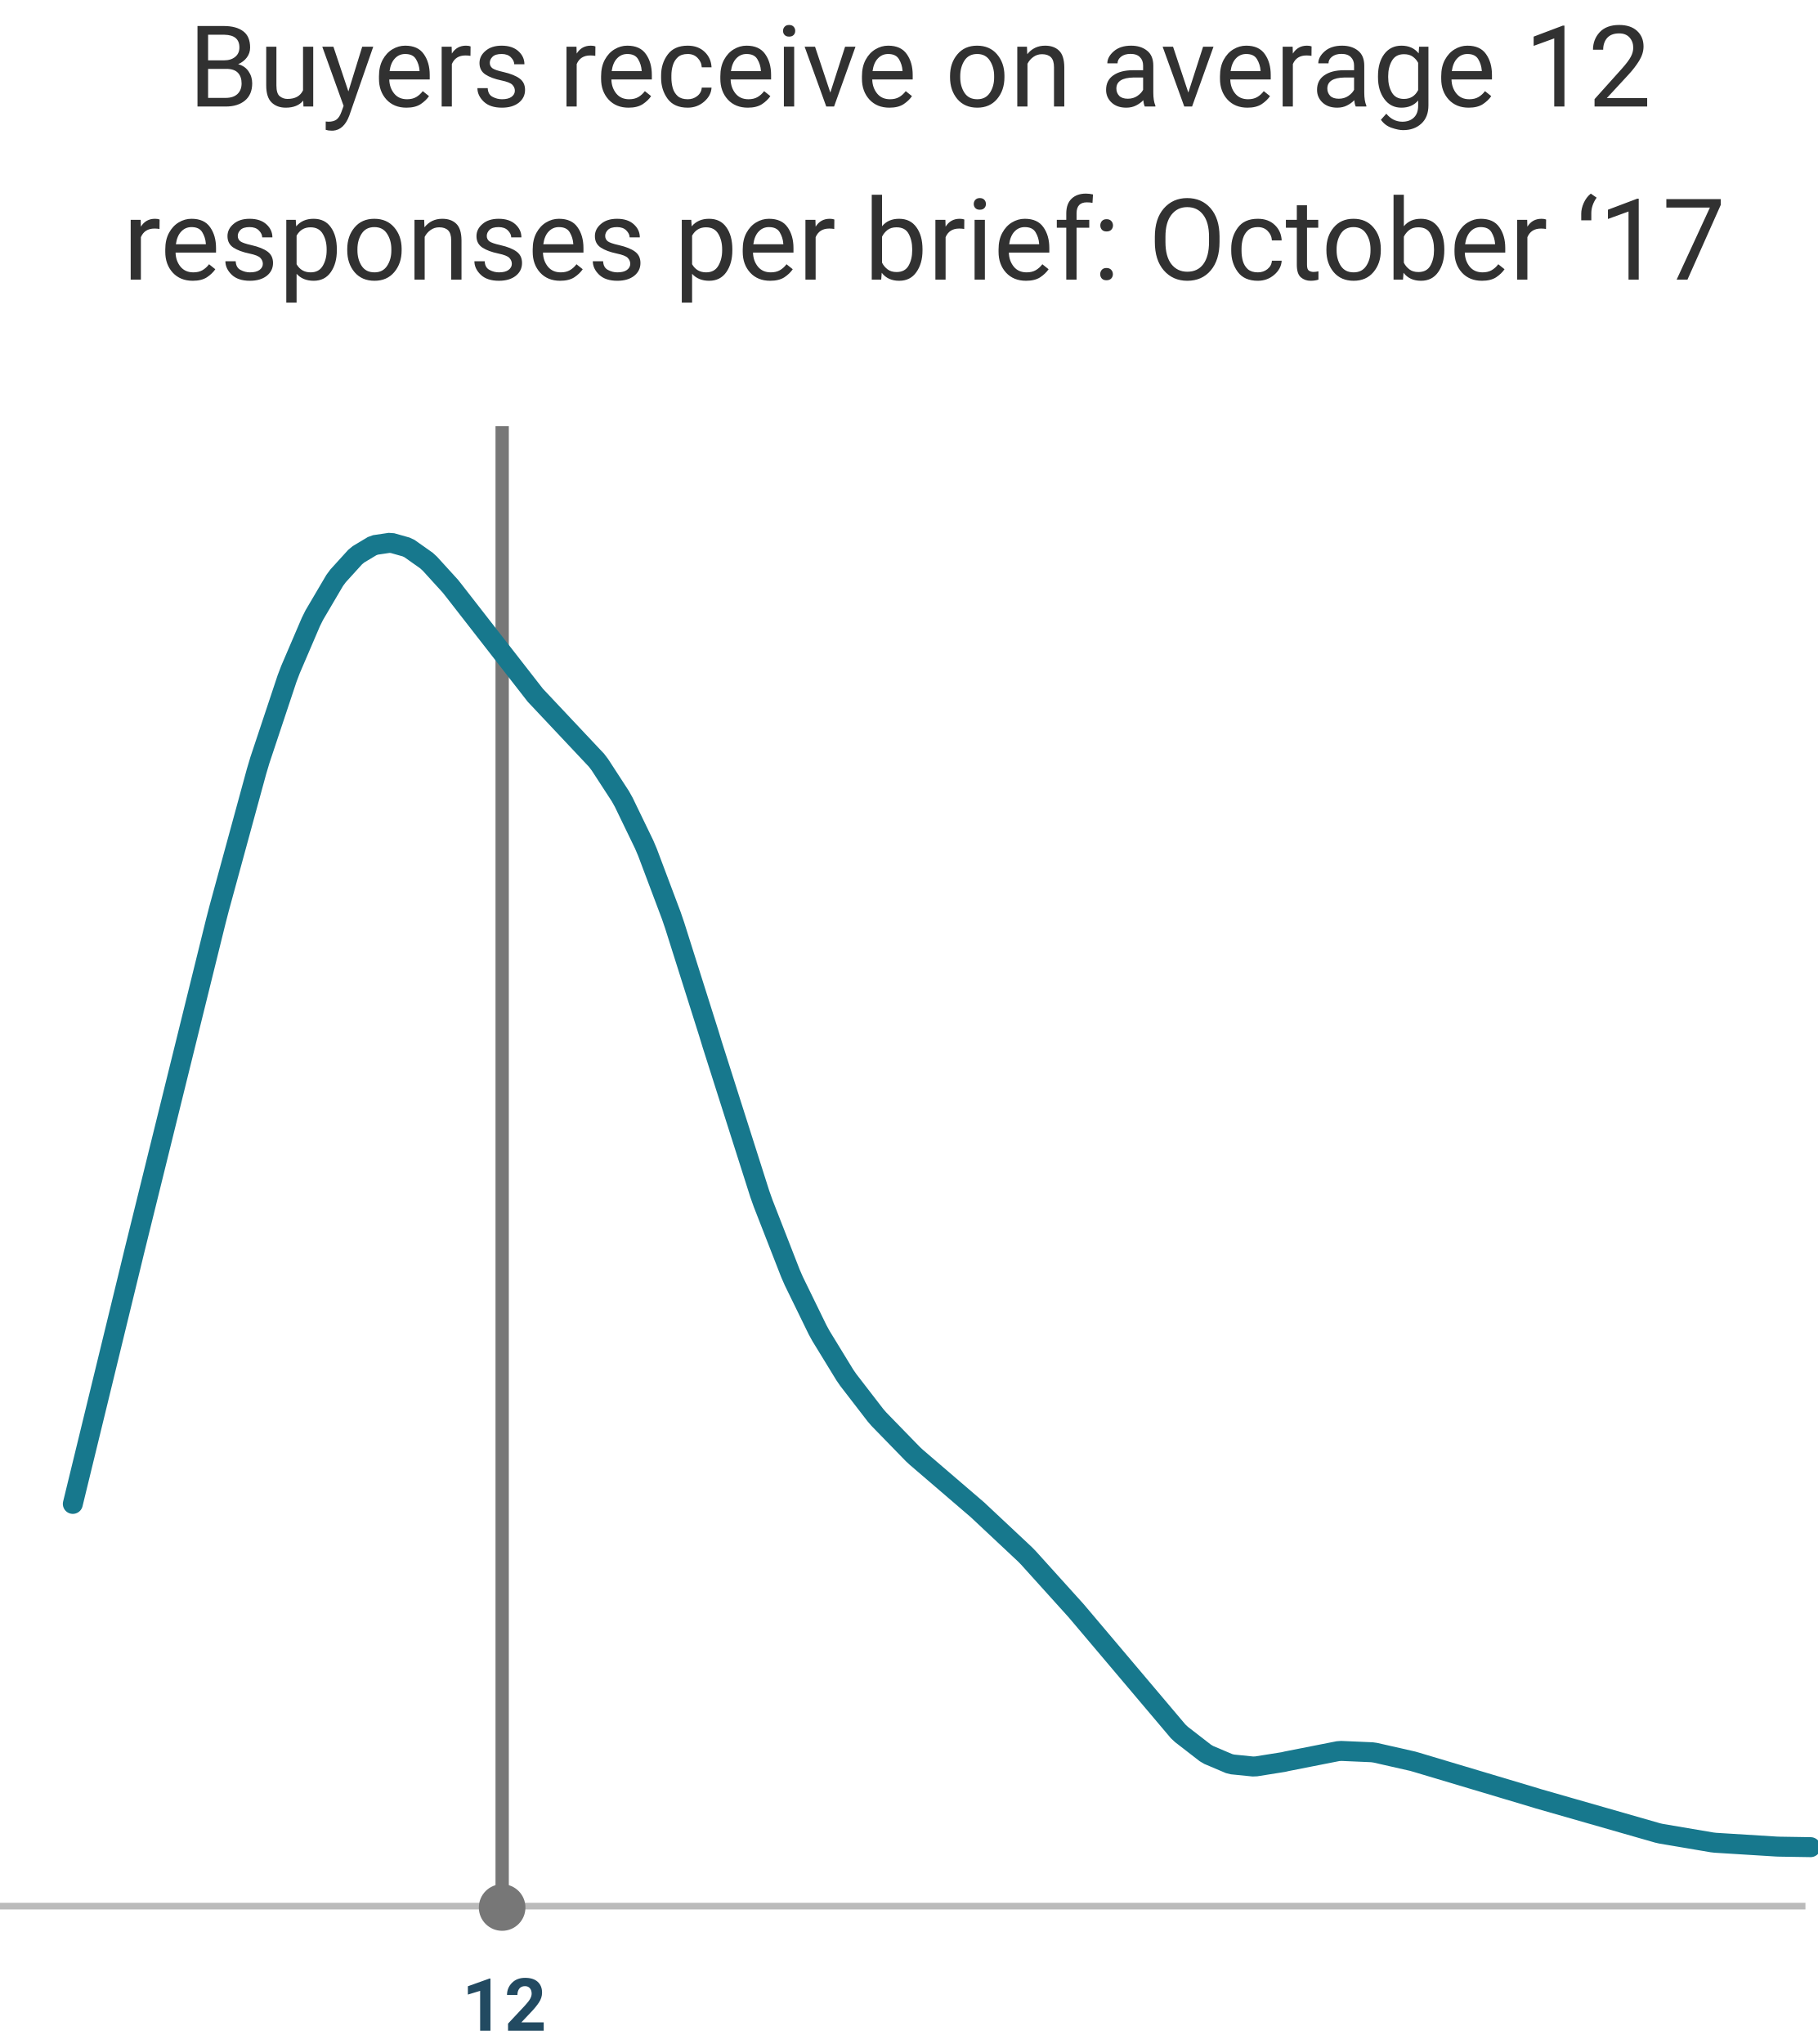
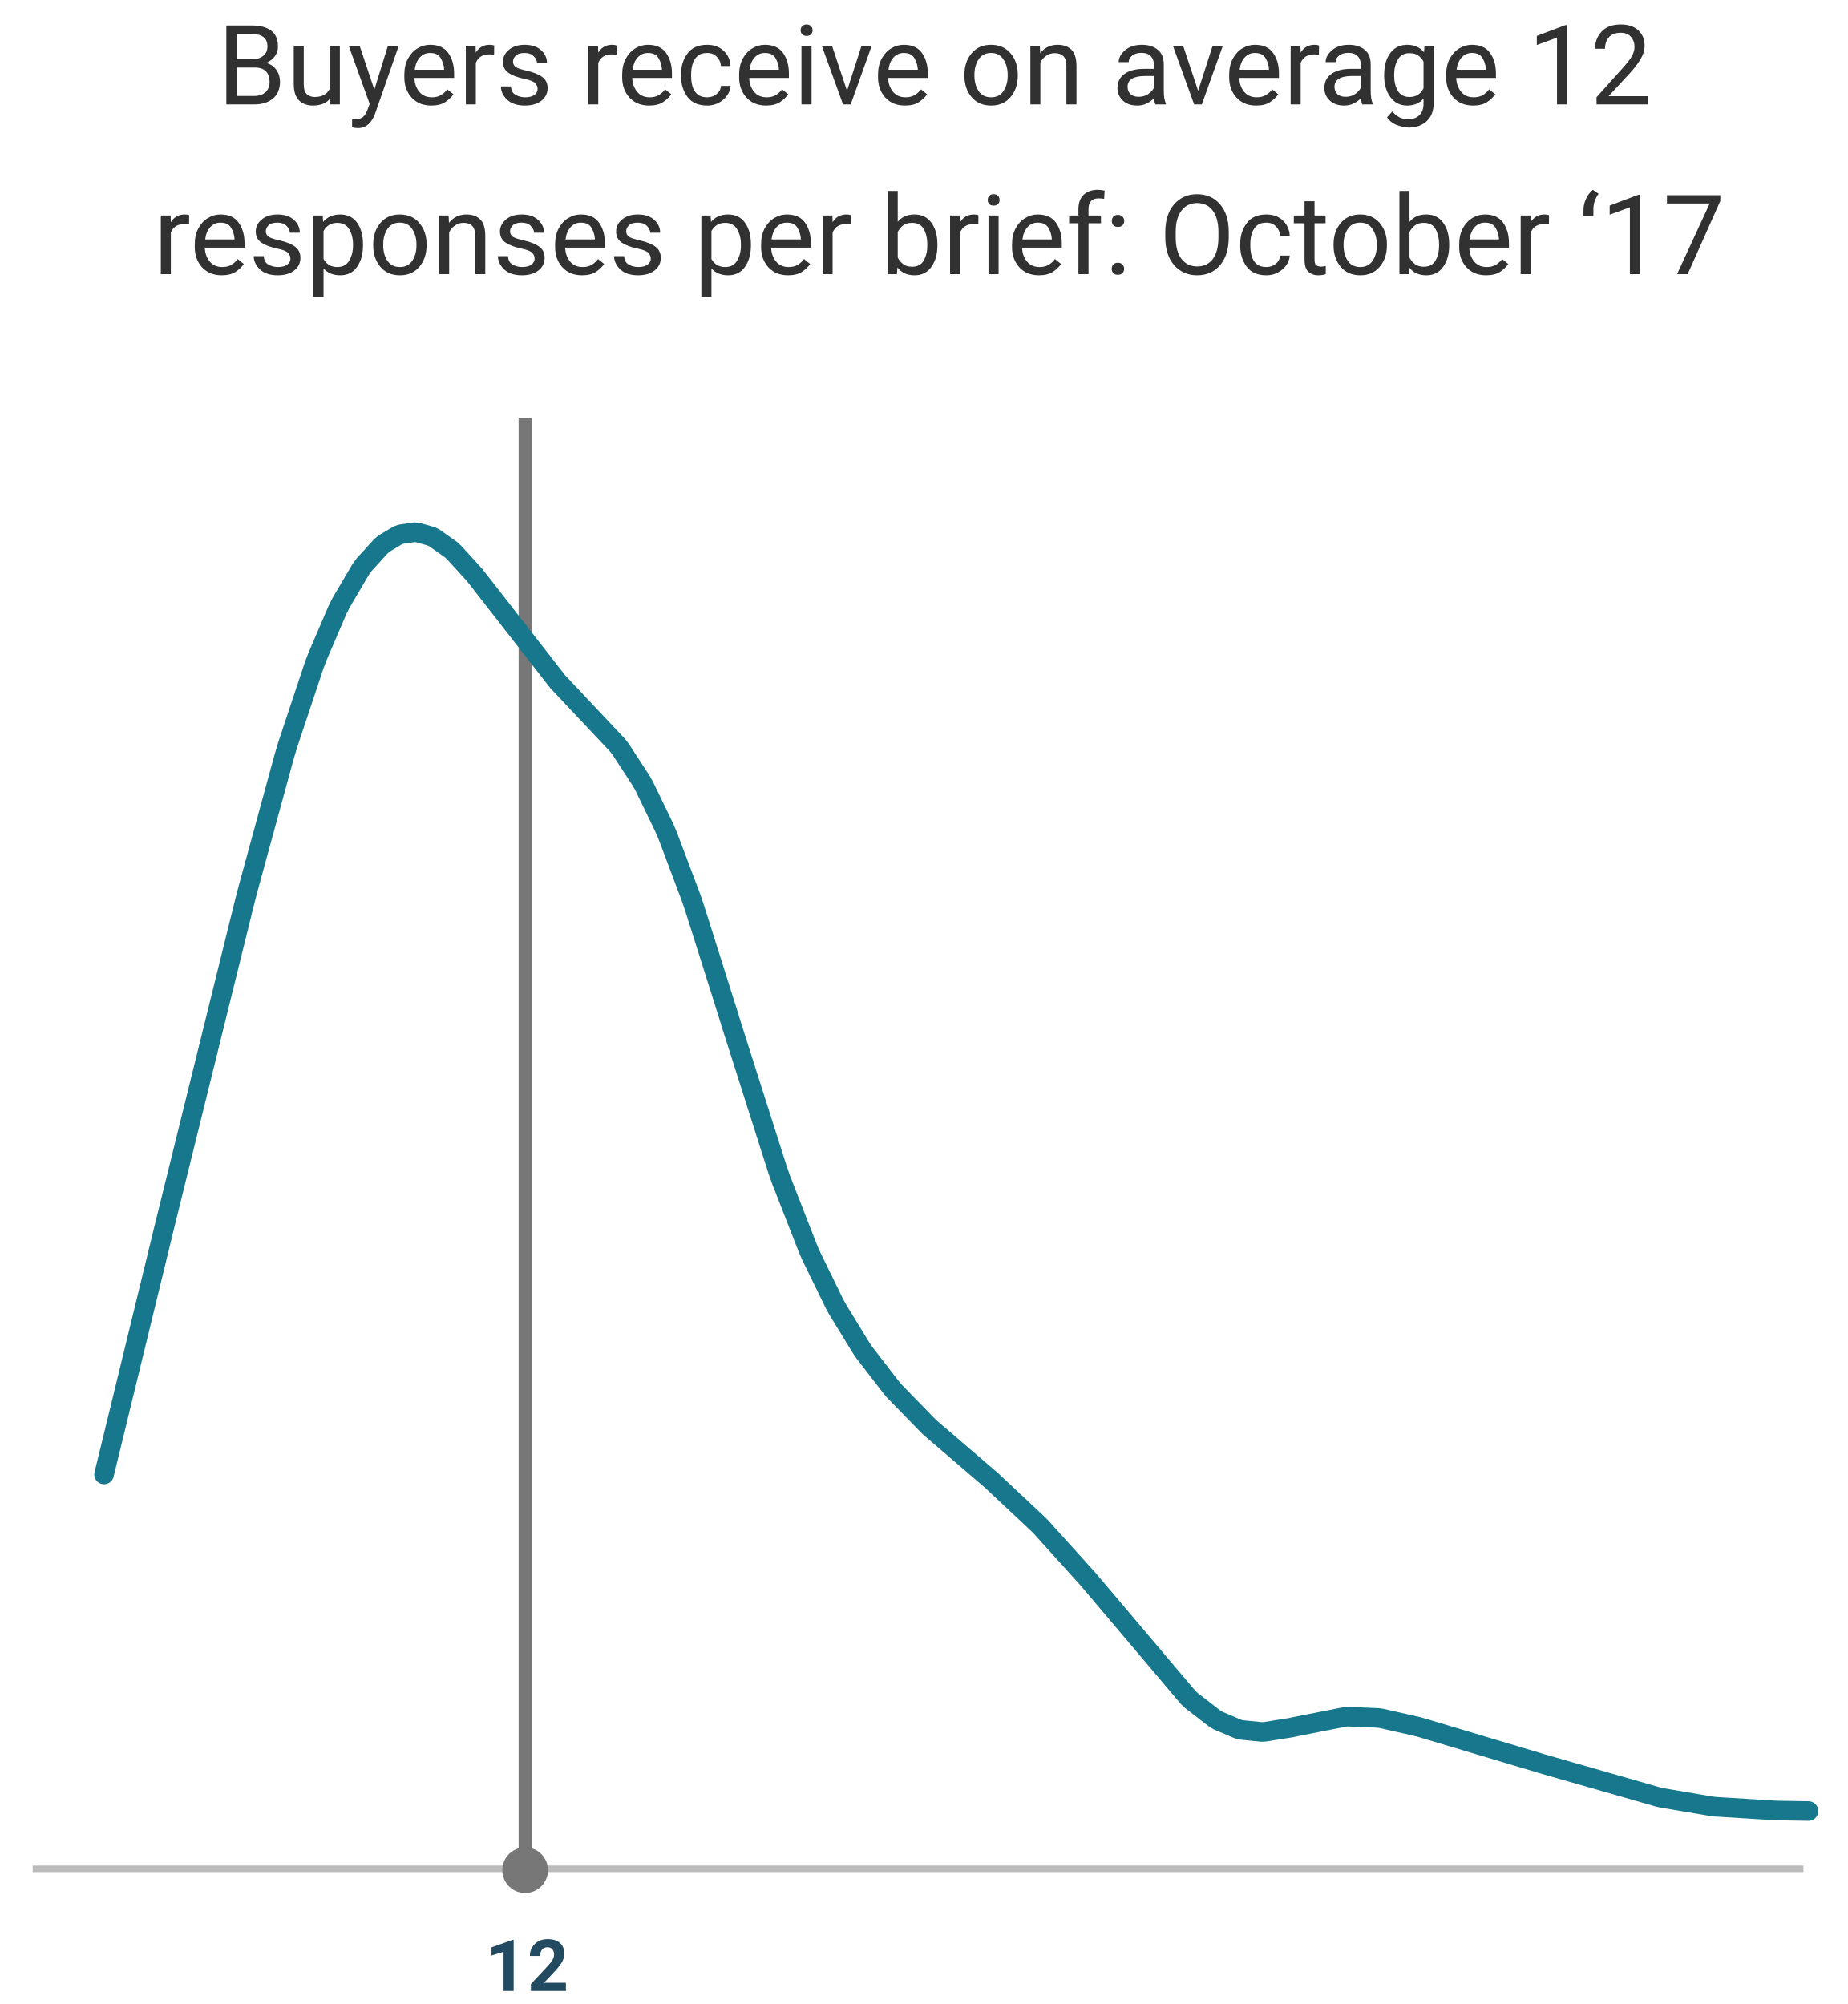
- <svg xmlns="http://www.w3.org/2000/svg" font-family="-apple-system, BlinkMacSystemFont, &quot;Segoe UI&quot;, Roboto, Helvetica, Arial, sans-serif, &quot;Apple Color Emoji&quot;, &quot;Segoe UI Emoji&quot;, &quot;Segoe UI Symbol&quot;" width="273px" height="307px" viewBox="0 0 273 307" version="1.1" style="background: #FFFFFF;">
+ <svg xmlns="http://www.w3.org/2000/svg" font-family="-apple-system, BlinkMacSystemFont, &quot;Segoe UI&quot;, Roboto, Helvetica, Arial, sans-serif, &quot;Apple Color Emoji&quot;, &quot;Segoe UI Emoji&quot;, &quot;Segoe UI Symbol&quot;" width="283px" height="307px" viewBox="0 0 273 307" version="1.1" style="background: #FFFFFF;">
  <defs />
  <g id="Symbols" stroke="none" stroke-width="1" fill="none" fill-rule="evenodd">
    <g id="767-average-#-of-responses-per-brief">
      <g>
        <g id="&gt;768-seller-applications-per-brief">
          <g id="Group-7-Copy" transform="translate(0, 285)" stroke="#BBBBBB">
            <path d="M0,1.292 L271.222,1.292" id="Shape" />
          </g>
          <text id="12" font-size="11" font-weight="bold" letter-spacing="0.1" fill="#224A61">
            <tspan x="69.378" y="305">12</tspan>
          </text>
          <path d="M75.437,65 L75.437,287.085" id="Line-3-Copy" stroke="#777777" stroke-width="2" stroke-linecap="square" />
          <circle id="Oval-22-Copy" fill="#777777" cx="75.434" cy="286.5" r="3.5" />
          <text id="Buyers-receive-on-av" font-size="17" font-weight="normal" line-spacing="26" fill="#313131">
            <tspan x="28.26" y="16">Buyers receive on average 12 </tspan>
            <tspan x="18.461" y="42">responses per brief: October ‘17</tspan>
          </text>
        </g>
        <g id="Group-9" transform="translate(10.50644, 70)">
          <polyline id="Shape" stroke="#17788D" stroke-width="3" stroke-linecap="round" points="0.434 155.878 9.12 120.208 9.631 118.094 21.891 68.462 22.403 66.474 28.023 45.893 28.53 44.188 32.619 31.91 33.131 30.562 36.197 23.413 36.705 22.39 39.77 17.182 40.282 16.49 42.836 13.679 43.348 13.254 45.391 12.027 45.902 11.843 47.945 11.539 48.457 11.575 50.499 12.152 51.011 12.394 53.565 14.198 54.077 14.67 57.143 18.037 57.654 18.682 69.914 34.427 70.425 34.968 79.107 44.193 79.619 44.87 82.685 49.585 83.197 50.503 86.263 56.839 86.774 58.045 90.348 67.538 90.859 69.039 95.968 85.188 96.479 86.866 103.63 109.319 104.142 110.762 108.231 121.241 108.739 122.405 112.316 129.732 112.828 130.666 116.401 136.504 116.913 137.248 121.003 142.551 121.514 143.144 126.623 148.394 127.13 148.866 135.816 156.319 136.328 156.759 143.479 163.462 143.991 163.987 151.142 171.907 151.653 172.51 166.471 190.033 166.979 190.51 170.556 193.28 171.068 193.584 174.134 194.884 174.646 195.01 177.707 195.32 178.219 195.299 182.308 194.648 182.82 194.528 190.483 193.017 190.99 192.981 195.591 193.18 196.103 193.253 201.719 194.528 202.23 194.675 220.114 200.019 220.622 200.177 238.506 205.301 239.013 205.416 246.68 206.717 247.187 206.775 256.385 207.346 256.897 207.362 261.494 207.435" />
          <path d="M7.38964445e-13,0 L7.38964445e-13,218.188" id="Shape" stroke-opacity="0" stroke="#000000" />
        </g>
      </g>
    </g>
  </g>
</svg>
